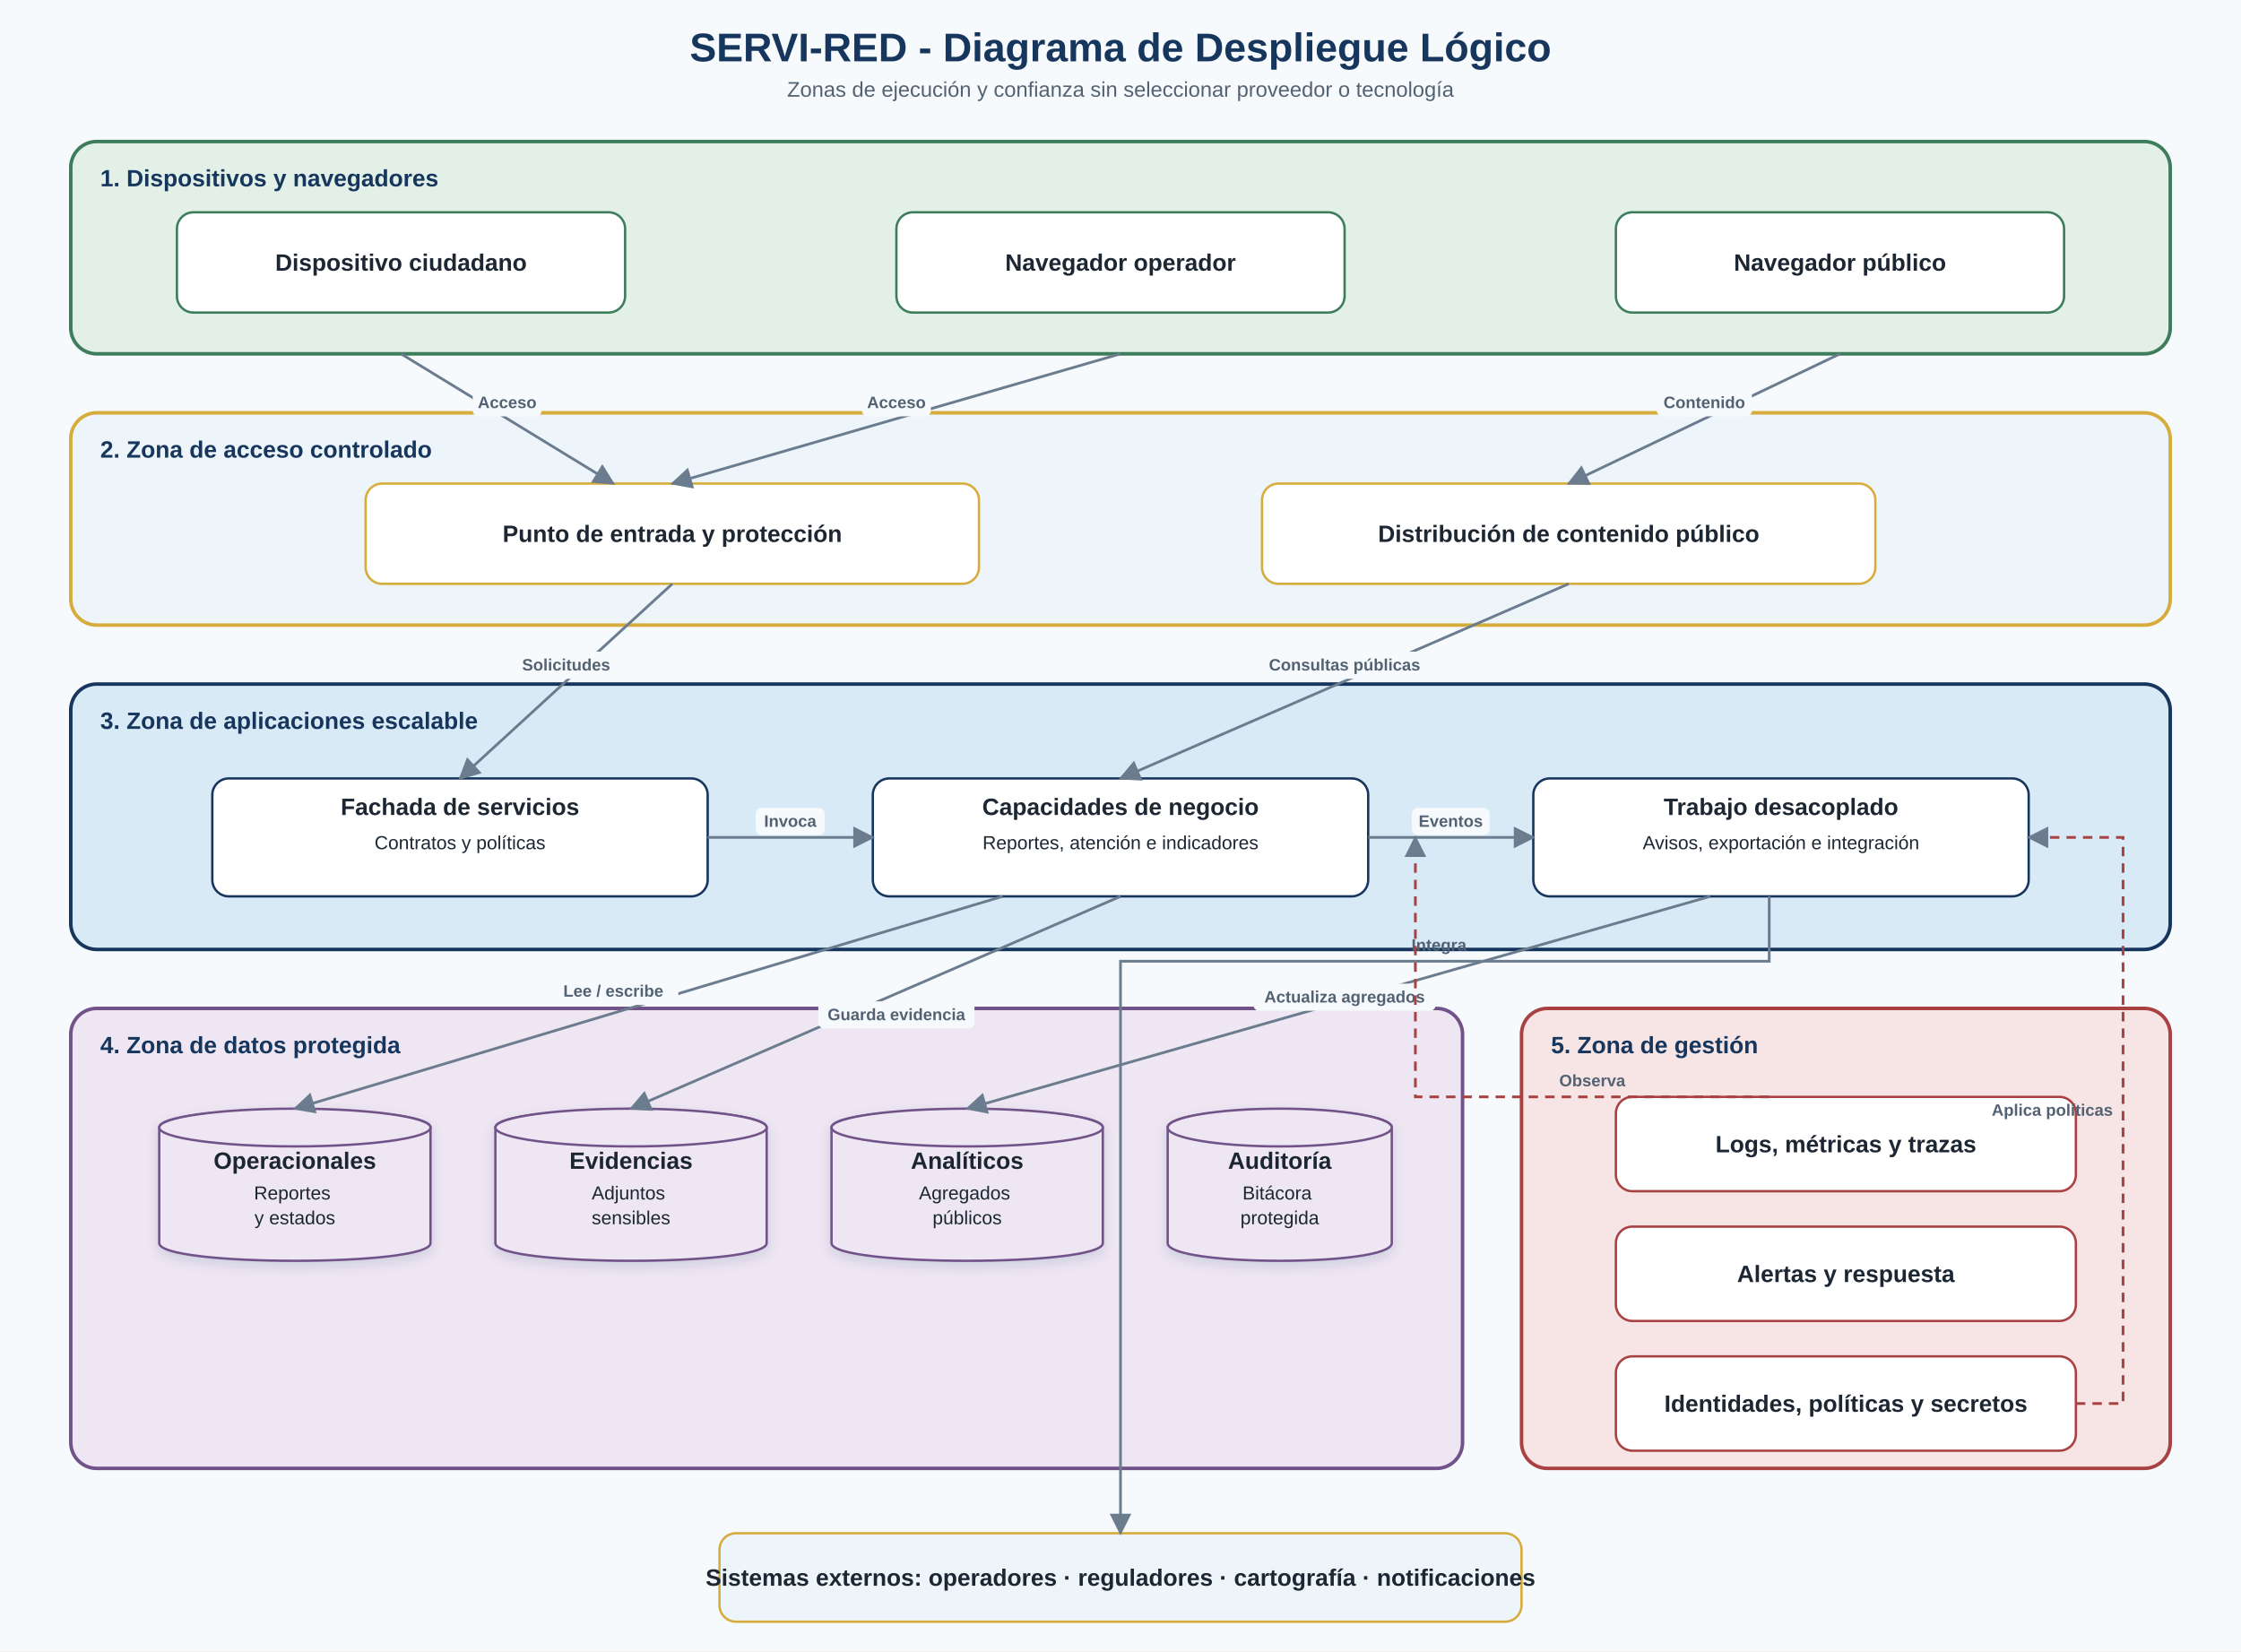
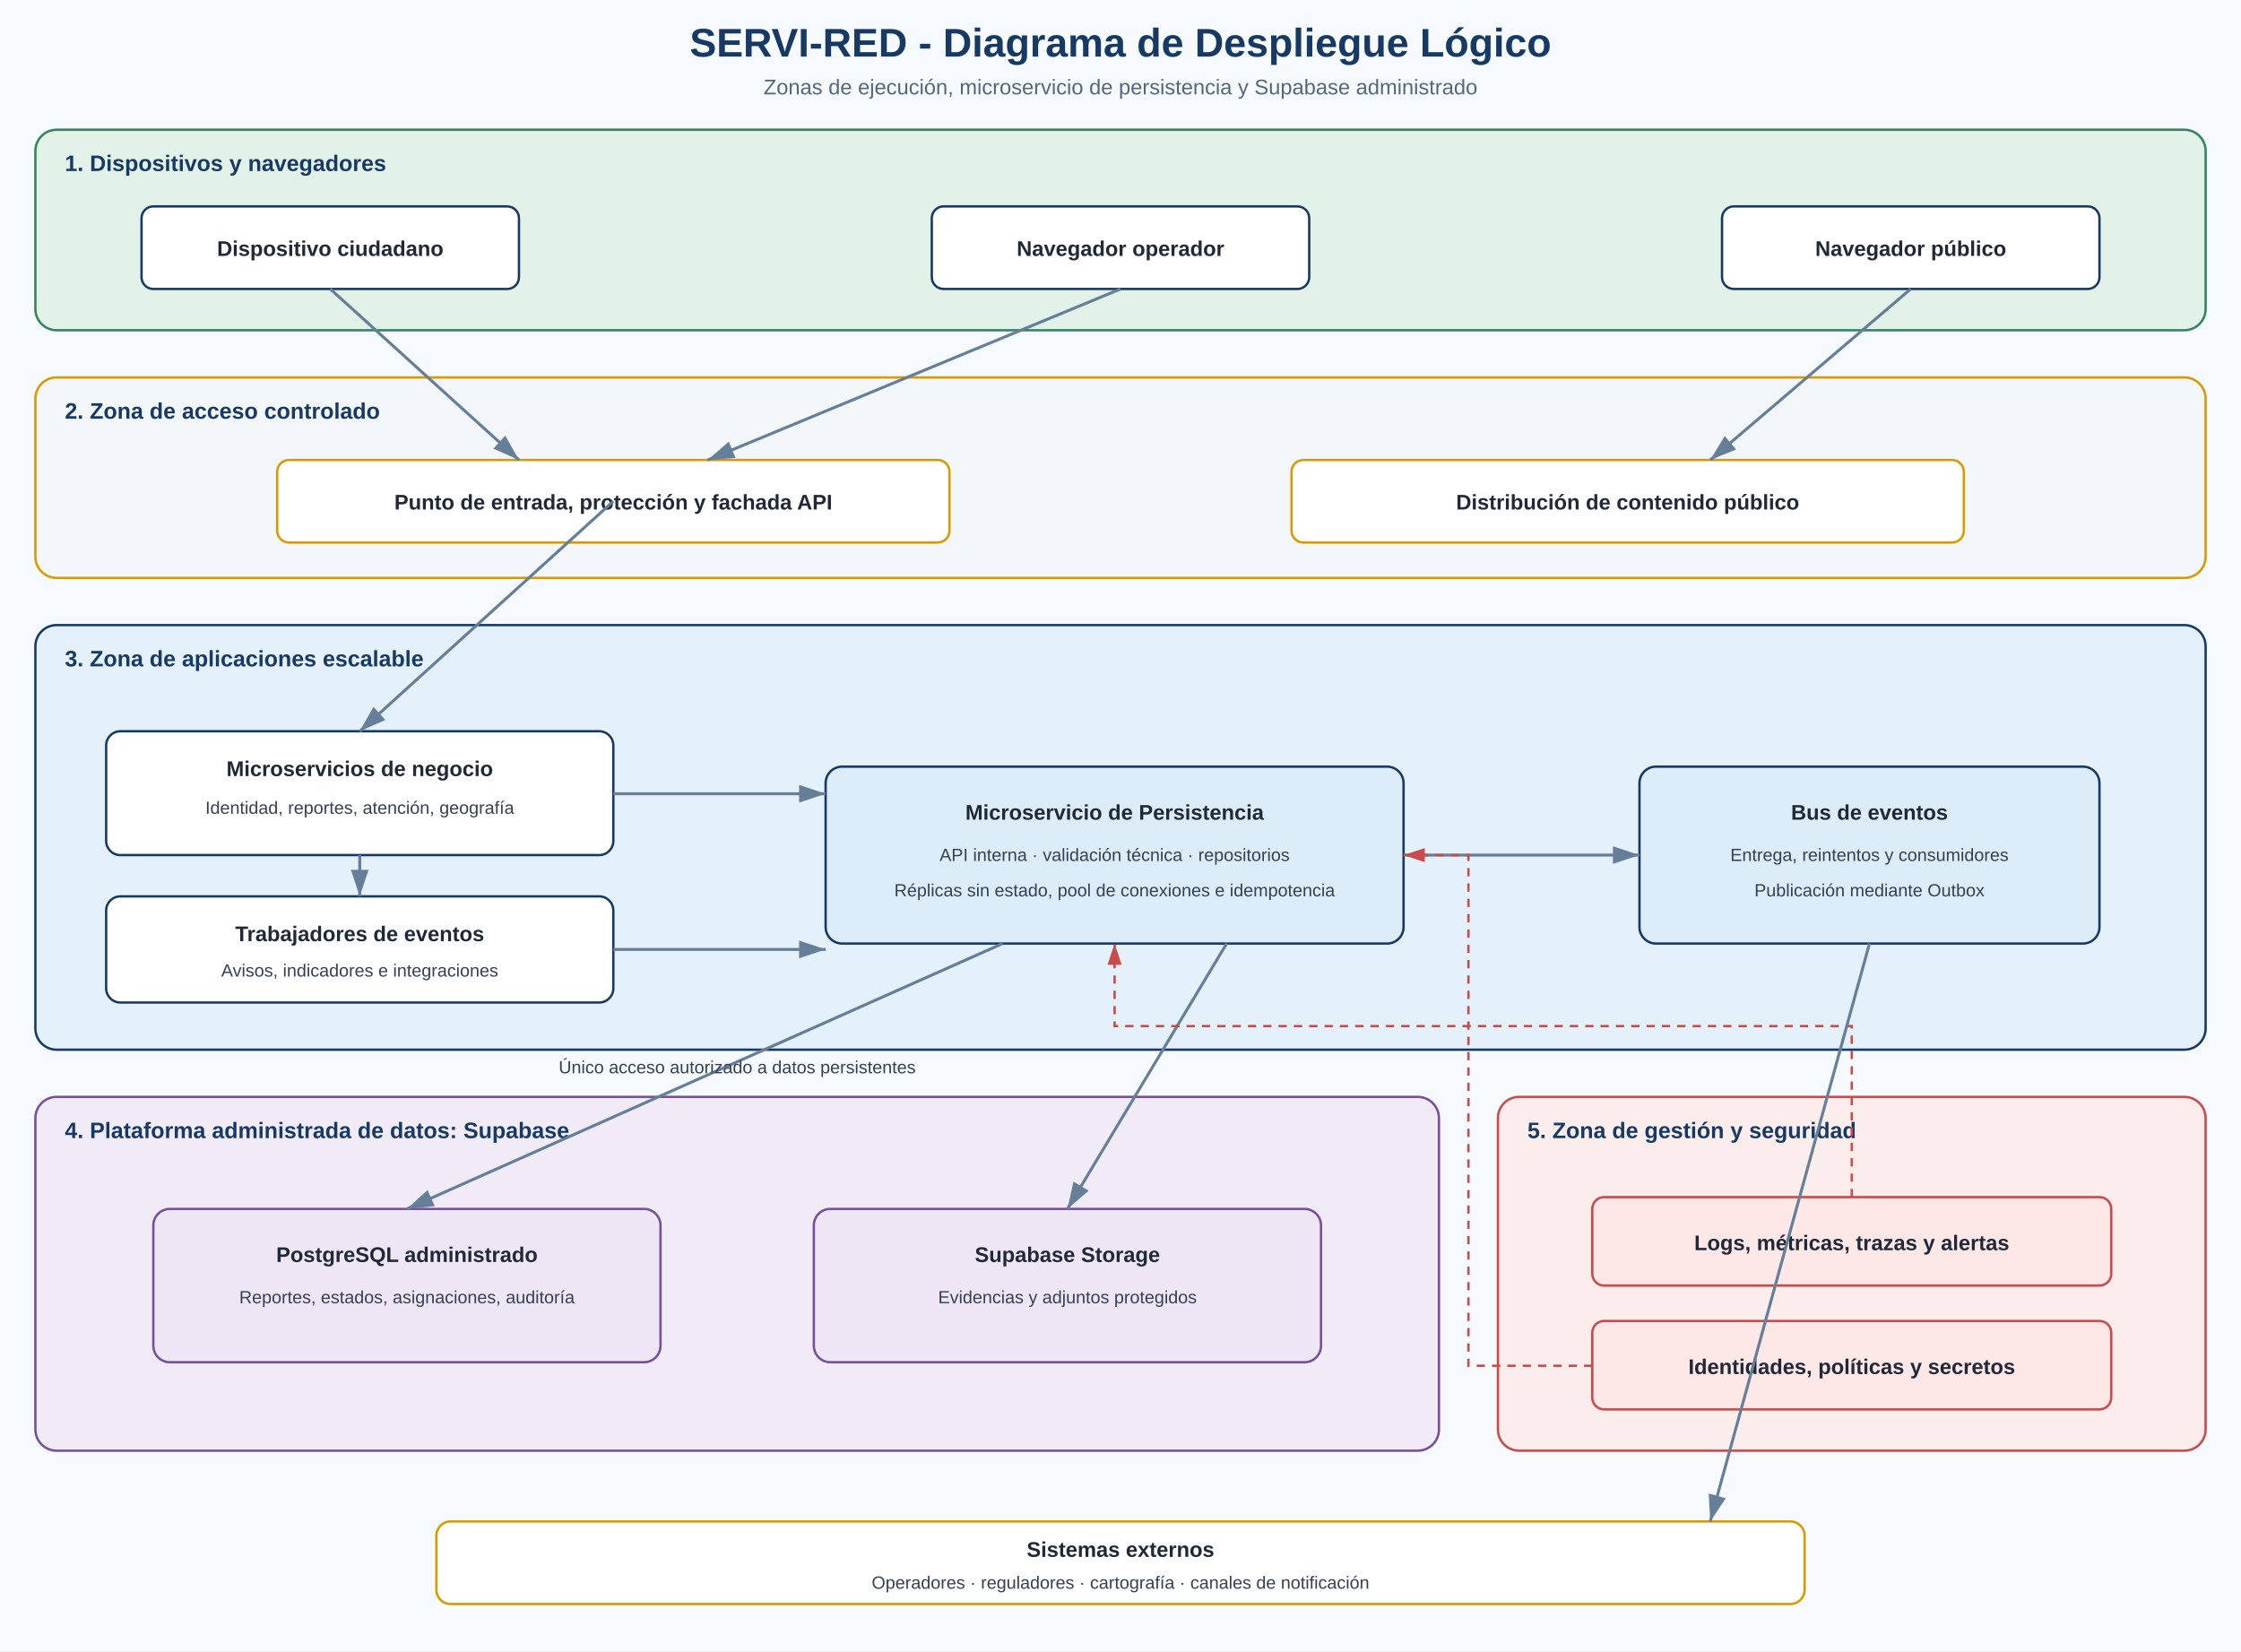
<svg xmlns="http://www.w3.org/2000/svg" width="1900" height="1400" viewBox="0 0 1900 1400">
  <defs>
-     <filter id="shadow" x="-20%" y="-20%" width="140%" height="140%">
-       <feDropShadow dx="0" dy="4" stdDeviation="5" flood-color="#17365D" flood-opacity="0.14" />
-     </filter>
-     <marker id="arrow" viewBox="0 0 10 10" refX="9" refY="5" markerWidth="8" markerHeight="8" orient="auto-start-reverse">
-       <path d="M 0 0 L 10 5 L 0 10 z" fill="#6B7C8F" />
+     <style>.title{font:700 34px Arial;fill:#173a64}.sub{font:18px Arial;fill:#52677e}.zone{font:700 19px Arial;fill:#173a64}.box{fill:#fff;stroke:#173a64;stroke-width:2}.app{fill:#dcecf9;stroke:#173a64;stroke-width:2}.edge{fill:#fff;stroke:#d99a00;stroke-width:2}.data{fill:#eee6f5;stroke:#76509a;stroke-width:2}.manage{fill:#fde7e7;stroke:#c94b4b;stroke-width:2}.txt{font:700 18px Arial;fill:#1f2937}.small{font:15px Arial;fill:#334155}.arrow{stroke:#667f99;stroke-width:2.5;fill:none;marker-end:url(#a)}.dash{stroke:#c94b4b;stroke-width:2;stroke-dasharray:7 6;fill:none;marker-end:url(#r)}</style>
+     <marker id="a" markerWidth="10" markerHeight="10" refX="9" refY="3" orient="auto">
+       <path d="M0 0 L9 3 L0 6Z" fill="#667f99" />
    </marker>
-     <marker id="arrowBlue" viewBox="0 0 10 10" refX="9" refY="5" markerWidth="8" markerHeight="8" orient="auto-start-reverse">
-       <path d="M 0 0 L 10 5 L 0 10 z" fill="#2F75B5" />
+     <marker id="r" markerWidth="10" markerHeight="10" refX="9" refY="3" orient="auto">
+       <path d="M0 0 L9 3 L0 6Z" fill="#c94b4b" />
    </marker>
-     <style>
-       text{font-family:Arial,Helvetica,sans-serif;fill:#1D2733}
-       .title{font-size:34px;font-weight:700;fill:#17365D}
-       .subtitle{font-size:18px;fill:#536273}
-       .boxTitle{font-size:20px;font-weight:700}
-       .body{font-size:16px}
-       .small{font-size:14px;fill:#536273}
-       .edge{font-size:14px;font-weight:600;fill:#536273}
-       .zone{font-size:20px;font-weight:700;fill:#17365D}
-     </style>
  </defs>
-   <rect width="1900" height="1400" fill="#F7FAFC" />
-   <text x="950" y="52" text-anchor="middle" class="title">SERVI-RED - Diagrama de Despliegue Lógico</text>
-   <text x="950" y="82" text-anchor="middle" class="subtitle">Zonas de ejecución y confianza sin seleccionar proveedor o tecnología</text>
-   <g>
-     <rect x="60" y="120" width="1780" height="180" rx="22" fill="#E2F0E8" stroke="#3E7D5B" stroke-width="3" />
-     <text x="85" y="158" class="zone">1. Dispositivos y navegadores</text>
-   </g>
-   <g>
-     <rect x="150" y="180" width="380" height="85" rx="14" fill="#FFFFFF" stroke="#3E7D5B" stroke-width="2" />
-     <text x="340" y="229.5" text-anchor="middle" class="boxTitle" fill="#17365D">Dispositivo ciudadano</text>
-   </g>
-   <g>
-     <rect x="760" y="180" width="380" height="85" rx="14" fill="#FFFFFF" stroke="#3E7D5B" stroke-width="2" />
-     <text x="950" y="229.5" text-anchor="middle" class="boxTitle" fill="#17365D">Navegador operador</text>
-   </g>
-   <g>
-     <rect x="1370" y="180" width="380" height="85" rx="14" fill="#FFFFFF" stroke="#3E7D5B" stroke-width="2" />
-     <text x="1560" y="229.5" text-anchor="middle" class="boxTitle" fill="#17365D">Navegador público</text>
-   </g>
-   <g>
-     <rect x="60" y="350" width="1780" height="180" rx="22" fill="#EEF5FA" stroke="#D6AD3C" stroke-width="3" />
-     <text x="85" y="388" class="zone">2. Zona de acceso controlado</text>
-   </g>
-   <g>
-     <rect x="310" y="410" width="520" height="85" rx="14" fill="#FFFFFF" stroke="#D6AD3C" stroke-width="2" />
-     <text x="570" y="459.5" text-anchor="middle" class="boxTitle" fill="#17365D">Punto de entrada y protección</text>
-   </g>
-   <g>
-     <rect x="1070" y="410" width="520" height="85" rx="14" fill="#FFFFFF" stroke="#D6AD3C" stroke-width="2" />
-     <text x="1330" y="459.5" text-anchor="middle" class="boxTitle" fill="#17365D">Distribución de contenido público</text>
-   </g>
-   <g>
-     <rect x="60" y="580" width="1780" height="225" rx="22" fill="#D9EAF7" stroke="#17365D" stroke-width="3" />
-     <text x="85" y="618" class="zone">3. Zona de aplicaciones escalable</text>
-   </g>
-   <g>
-     <rect x="180" y="660" width="420" height="100" rx="14" fill="#FFFFFF" stroke="#17365D" stroke-width="2" />
-     <text x="390" y="691" text-anchor="middle" class="boxTitle" fill="#17365D">Fachada de servicios</text>
-     <text x="390" y="720" text-anchor="middle" class="body">
-       <tspan x="390" dy="0">Contratos y políticas</tspan>
-     </text>
-   </g>
-   <g>
-     <rect x="740" y="660" width="420" height="100" rx="14" fill="#FFFFFF" stroke="#17365D" stroke-width="2" />
-     <text x="950" y="691" text-anchor="middle" class="boxTitle" fill="#17365D">Capacidades de negocio</text>
-     <text x="950" y="720" text-anchor="middle" class="body">
-       <tspan x="950" dy="0">Reportes, atención e indicadores</tspan>
-     </text>
-   </g>
-   <g>
-     <rect x="1300" y="660" width="420" height="100" rx="14" fill="#FFFFFF" stroke="#17365D" stroke-width="2" />
-     <text x="1510" y="691" text-anchor="middle" class="boxTitle" fill="#17365D">Trabajo desacoplado</text>
-     <text x="1510" y="720" text-anchor="middle" class="body">
-       <tspan x="1510" dy="0">Avisos, exportación e integración</tspan>
-     </text>
-   </g>
-   <g>
-     <rect x="60" y="855" width="1180" height="390" rx="22" fill="#EEE7F3" stroke="#71538A" stroke-width="3" />
-     <text x="85" y="893" class="zone">4. Zona de datos protegida</text>
-   </g>
-   <g filter="url(#shadow)">
-     <path d="M135,956 C135,936 365,936 365,956 L365,1054 C365,1074 135,1074 135,1054 Z" fill="#EEE7F3" stroke="#71538A" stroke-width="2" />
-     <ellipse cx="250" cy="956" rx="115" ry="16" fill="#EEE7F3" stroke="#71538A" stroke-width="2" />
-     <text x="250" y="991" text-anchor="middle" class="boxTitle">Operacionales</text>
-     <text x="250" y="1017" text-anchor="middle" class="body">
-       <tspan x="250" dy="0">Reportes</tspan>
-       <tspan x="250" dy="21">y estados</tspan>
-     </text>
-   </g>
-   <g filter="url(#shadow)">
-     <path d="M420,956 C420,936 650,936 650,956 L650,1054 C650,1074 420,1074 420,1054 Z" fill="#EEE7F3" stroke="#71538A" stroke-width="2" />
-     <ellipse cx="535" cy="956" rx="115" ry="16" fill="#EEE7F3" stroke="#71538A" stroke-width="2" />
-     <text x="535" y="991" text-anchor="middle" class="boxTitle">Evidencias</text>
-     <text x="535" y="1017" text-anchor="middle" class="body">
-       <tspan x="535" dy="0">Adjuntos</tspan>
-       <tspan x="535" dy="21">sensibles</tspan>
-     </text>
-   </g>
-   <g filter="url(#shadow)">
-     <path d="M705,956 C705,936 935,936 935,956 L935,1054 C935,1074 705,1074 705,1054 Z" fill="#EEE7F3" stroke="#71538A" stroke-width="2" />
-     <ellipse cx="820" cy="956" rx="115" ry="16" fill="#EEE7F3" stroke="#71538A" stroke-width="2" />
-     <text x="820" y="991" text-anchor="middle" class="boxTitle">Analíticos</text>
-     <text x="820" y="1017" text-anchor="middle" class="body">
-       <tspan x="820" dy="0">Agregados</tspan>
-       <tspan x="820" dy="21">públicos</tspan>
-     </text>
-   </g>
-   <g filter="url(#shadow)">
-     <path d="M990,956 C990,936 1180,936 1180,956 L1180,1054 C1180,1074 990,1074 990,1054 Z" fill="#EEE7F3" stroke="#71538A" stroke-width="2" />
-     <ellipse cx="1085" cy="956" rx="95" ry="16" fill="#EEE7F3" stroke="#71538A" stroke-width="2" />
-     <text x="1085" y="991" text-anchor="middle" class="boxTitle">Auditoría</text>
-     <text x="1085" y="1017" text-anchor="middle" class="body">
-       <tspan x="1085" dy="0">Bitácora</tspan>
-       <tspan x="1085" dy="21">protegida</tspan>
-     </text>
-   </g>
-   <g>
-     <rect x="1290" y="855" width="550" height="390" rx="22" fill="#F7E4E4" stroke="#A84242" stroke-width="3" />
-     <text x="1315" y="893" class="zone">5. Zona de gestión</text>
-   </g>
-   <g>
-     <rect x="1370" y="930" width="390" height="80" rx="14" fill="#FFFFFF" stroke="#A84242" stroke-width="2" />
-     <text x="1565" y="977" text-anchor="middle" class="boxTitle" fill="#17365D">Logs, métricas y trazas</text>
-   </g>
-   <g>
-     <rect x="1370" y="1040" width="390" height="80" rx="14" fill="#FFFFFF" stroke="#A84242" stroke-width="2" />
-     <text x="1565" y="1087" text-anchor="middle" class="boxTitle" fill="#17365D">Alertas y respuesta</text>
-   </g>
-   <g>
-     <rect x="1370" y="1150" width="390" height="80" rx="14" fill="#FFFFFF" stroke="#A84242" stroke-width="2" />
-     <text x="1565" y="1197" text-anchor="middle" class="boxTitle" fill="#17365D">Identidades, políticas y secretos</text>
-   </g>
-   <g>
-     <rect x="610" y="1300" width="680" height="75" rx="14" fill="#EEF5FA" stroke="#D6AD3C" stroke-width="2" />
-     <text x="950" y="1344.5" text-anchor="middle" class="boxTitle" fill="#17365D">Sistemas externos: operadores · reguladores · cartografía · notificaciones</text>
-   </g>
-   <g>
-     <path d="M340,300 L520,410" fill="none" stroke="#6B7C8F" stroke-width="2.3" marker-end="url(#arrow)" />
-     <rect x="400.8" y="330" width="58.4" height="23" rx="5" fill="#F7FAFC" />
-     <text x="430" y="346" text-anchor="middle" class="edge">Acceso</text>
-   </g>
-   <g>
-     <path d="M950,300 L570,410" fill="none" stroke="#6B7C8F" stroke-width="2.3" marker-end="url(#arrow)" />
-     <rect x="730.8" y="330" width="58.4" height="23" rx="5" fill="#F7FAFC" />
-     <text x="760" y="346" text-anchor="middle" class="edge">Acceso</text>
-   </g>
-   <g>
-     <path d="M1560,300 L1330,410" fill="none" stroke="#6B7C8F" stroke-width="2.3" marker-end="url(#arrow)" />
-     <rect x="1404.7" y="330" width="80.6" height="23" rx="5" fill="#F7FAFC" />
-     <text x="1445" y="346" text-anchor="middle" class="edge">Contenido</text>
-   </g>
-   <g>
-     <path d="M570,495 L390,660" fill="none" stroke="#6B7C8F" stroke-width="2.3" marker-end="url(#arrow)" />
-     <rect x="432.3" y="552.5" width="95.4" height="23" rx="5" fill="#F7FAFC" />
-     <text x="480" y="568.5" text-anchor="middle" class="edge">Solicitudes</text>
-   </g>
-   <g>
-     <path d="M1330,495 L950,660" fill="none" stroke="#6B7C8F" stroke-width="2.3" marker-end="url(#arrow)" />
-     <rect x="1066.4" y="552.5" width="147.2" height="23" rx="5" fill="#F7FAFC" />
-     <text x="1140" y="568.5" text-anchor="middle" class="edge">Consultas públicas</text>
-   </g>
-   <g>
-     <path d="M600,710 L740,710" fill="none" stroke="#6B7C8F" stroke-width="2.3" marker-end="url(#arrow)" />
-     <rect x="640.8" y="685" width="58.4" height="23" rx="5" fill="#F7FAFC" />
-     <text x="670" y="701" text-anchor="middle" class="edge">Invoca</text>
-   </g>
-   <g>
-     <path d="M1160,710 L1300,710" fill="none" stroke="#6B7C8F" stroke-width="2.3" marker-end="url(#arrow)" />
-     <rect x="1197.1" y="685" width="65.8" height="23" rx="5" fill="#F7FAFC" />
-     <text x="1230" y="701" text-anchor="middle" class="edge">Eventos</text>
-   </g>
-   <g>
-     <path d="M850,760 L250,940" fill="none" stroke="#6B7C8F" stroke-width="2.3" marker-end="url(#arrow)" />
-     <rect x="464.9" y="829" width="110.2" height="23" rx="5" fill="#F7FAFC" />
-     <text x="520" y="845" text-anchor="middle" class="edge">Lee / escribe</text>
-   </g>
-   <g>
-     <path d="M950,760 L535,940" fill="none" stroke="#6B7C8F" stroke-width="2.3" marker-end="url(#arrow)" />
-     <rect x="693.8" y="849" width="132.4" height="23" rx="5" fill="#F7FAFC" />
-     <text x="760" y="865" text-anchor="middle" class="edge">Guarda evidencia</text>
-   </g>
-   <g>
-     <path d="M1450,760 L820,940" fill="none" stroke="#6B7C8F" stroke-width="2.3" marker-end="url(#arrow)" />
-     <rect x="1062.7" y="834" width="154.6" height="23" rx="5" fill="#F7FAFC" />
-     <text x="1140" y="850" text-anchor="middle" class="edge">Actualiza agregados</text>
-   </g>
-   <g>
-     <path d="M1500,760 L1500,815 L950,815 L950,1300" fill="none" stroke="#6B7C8F" stroke-width="2.3" marker-end="url(#arrow)" />
-     <text x="1220" y="806" text-anchor="middle" class="edge">Integra</text>
-   </g>
-   <g>
-     <path d="M1500,930 L1200,930 L1200,710" fill="none" stroke="#A84242" stroke-width="2.3" stroke-dasharray="8 6" marker-end="url(#arrow)" />
-     <text x="1350" y="921" text-anchor="middle" class="edge">Observa</text>
-   </g>
-   <g>
-     <path d="M1760,1190 L1800,1190 L1800,710 L1720,710" fill="none" stroke="#A84242" stroke-width="2.3" stroke-dasharray="8 6" marker-end="url(#arrow)" />
-     <text x="1740" y="946" text-anchor="middle" class="edge">Aplica políticas</text>
-   </g>
+   <rect width="1900" height="1400" fill="#f7fafc" />
+   <text x="950" y="48" text-anchor="middle" class="title">SERVI-RED - Diagrama de Despliegue Lógico</text>
+   <text x="950" y="80" text-anchor="middle" class="sub">Zonas de ejecución, microservicio de persistencia y Supabase administrado</text>
+   <rect x="30" y="110" width="1840" height="170" rx="18" fill="#e2f2e9" stroke="#34845d" stroke-width="2" />
+   <text x="55" y="145" class="zone">1. Dispositivos y navegadores</text>
+   <rect x="120" y="175" width="320" height="70" rx="10" class="box" />
+   <text x="280" y="217" text-anchor="middle" class="txt">Dispositivo ciudadano</text>
+   <rect x="790" y="175" width="320" height="70" rx="10" class="box" />
+   <text x="950" y="217" text-anchor="middle" class="txt">Navegador operador</text>
+   <rect x="1460" y="175" width="320" height="70" rx="10" class="box" />
+   <text x="1620" y="217" text-anchor="middle" class="txt">Navegador público</text>
+   <rect x="30" y="320" width="1840" height="170" rx="18" fill="#f4f7fa" stroke="#d99a00" stroke-width="2" />
+   <text x="55" y="355" class="zone">2. Zona de acceso controlado</text>
+   <rect x="235" y="390" width="570" height="70" rx="10" class="edge" />
+   <text x="520" y="432" text-anchor="middle" class="txt">Punto de entrada, protección y fachada API</text>
+   <rect x="1095" y="390" width="570" height="70" rx="10" class="edge" />
+   <text x="1380" y="432" text-anchor="middle" class="txt">Distribución de contenido público</text>
+   <path d="M280 245 L440 390" class="arrow" />
+   <path d="M950 245 L600 390" class="arrow" />
+   <path d="M1620 245 L1450 390" class="arrow" />
+   <rect x="30" y="530" width="1840" height="360" rx="18" fill="#e4f0fa" stroke="#173a64" stroke-width="2" />
+   <text x="55" y="565" class="zone">3. Zona de aplicaciones escalable</text>
+   <rect x="90" y="620" width="430" height="105" rx="12" class="box" />
+   <text x="305" y="658" text-anchor="middle" class="txt">Microservicios de negocio</text>
+   <text x="305" y="690" text-anchor="middle" class="small">Identidad, reportes, atención, geografía</text>
+   <rect x="90" y="760" width="430" height="90" rx="12" class="box" />
+   <text x="305" y="798" text-anchor="middle" class="txt">Trabajadores de eventos</text>
+   <text x="305" y="828" text-anchor="middle" class="small">Avisos, indicadores e integraciones</text>
+   <rect x="700" y="650" width="490" height="150" rx="14" class="app" />
+   <text x="945" y="695" text-anchor="middle" class="txt">Microservicio de Persistencia</text>
+   <text x="945" y="730" text-anchor="middle" class="small">API interna · validación técnica · repositorios</text>
+   <text x="945" y="760" text-anchor="middle" class="small">Réplicas sin estado, pool de conexiones e idempotencia</text>
+   <rect x="1390" y="650" width="390" height="150" rx="14" class="app" />
+   <text x="1585" y="695" text-anchor="middle" class="txt">Bus de eventos</text>
+   <text x="1585" y="730" text-anchor="middle" class="small">Entrega, reintentos y consumidores</text>
+   <text x="1585" y="760" text-anchor="middle" class="small">Publicación mediante Outbox</text>
+   <path d="M520 425 L305 620" class="arrow" />
+   <path d="M305 725 V760" class="arrow" />
+   <path d="M520 673 H700" class="arrow" />
+   <path d="M520 805 H700" class="arrow" />
+   <path d="M1190 725 H1390" class="arrow" />
+   <rect x="30" y="930" width="1190" height="300" rx="18" fill="#f1ebf7" stroke="#76509a" stroke-width="2" />
+   <text x="55" y="965" class="zone">4. Plataforma administrada de datos: Supabase</text>
+   <rect x="130" y="1025" width="430" height="130" rx="14" class="data" />
+   <text x="345" y="1070" text-anchor="middle" class="txt">PostgreSQL administrado</text>
+   <text x="345" y="1105" text-anchor="middle" class="small">Reportes, estados, asignaciones, auditoría</text>
+   <rect x="690" y="1025" width="430" height="130" rx="14" class="data" />
+   <text x="905" y="1070" text-anchor="middle" class="txt">Supabase Storage</text>
+   <text x="905" y="1105" text-anchor="middle" class="small">Evidencias y adjuntos protegidos</text>
+   <path d="M850 800 L345 1025" class="arrow" />
+   <path d="M1040 800 L905 1025" class="arrow" />
+   <text x="625" y="910" text-anchor="middle" class="small">Único acceso autorizado a datos persistentes</text>
+   <rect x="1270" y="930" width="600" height="300" rx="18" fill="#fceded" stroke="#c94b4b" stroke-width="2" />
+   <text x="1295" y="965" class="zone">5. Zona de gestión y seguridad</text>
+   <rect x="1350" y="1015" width="440" height="75" rx="10" class="manage" />
+   <text x="1570" y="1060" text-anchor="middle" class="txt">Logs, métricas, trazas y alertas</text>
+   <rect x="1350" y="1120" width="440" height="75" rx="10" class="manage" />
+   <text x="1570" y="1165" text-anchor="middle" class="txt">Identidades, políticas y secretos</text>
+   <path d="M1570 1015 V870 H945 V800" class="dash" />
+   <path d="M1350 1158 H1245 V725 H1190" class="dash" />
+   <rect x="370" y="1290" width="1160" height="70" rx="12" class="edge" />
+   <text x="950" y="1320" text-anchor="middle" class="txt">Sistemas externos</text>
+   <text x="950" y="1347" text-anchor="middle" class="small">Operadores · reguladores · cartografía · canales de notificación</text>
+   <path d="M1585 800 L1450 1290" class="arrow" />
</svg>
